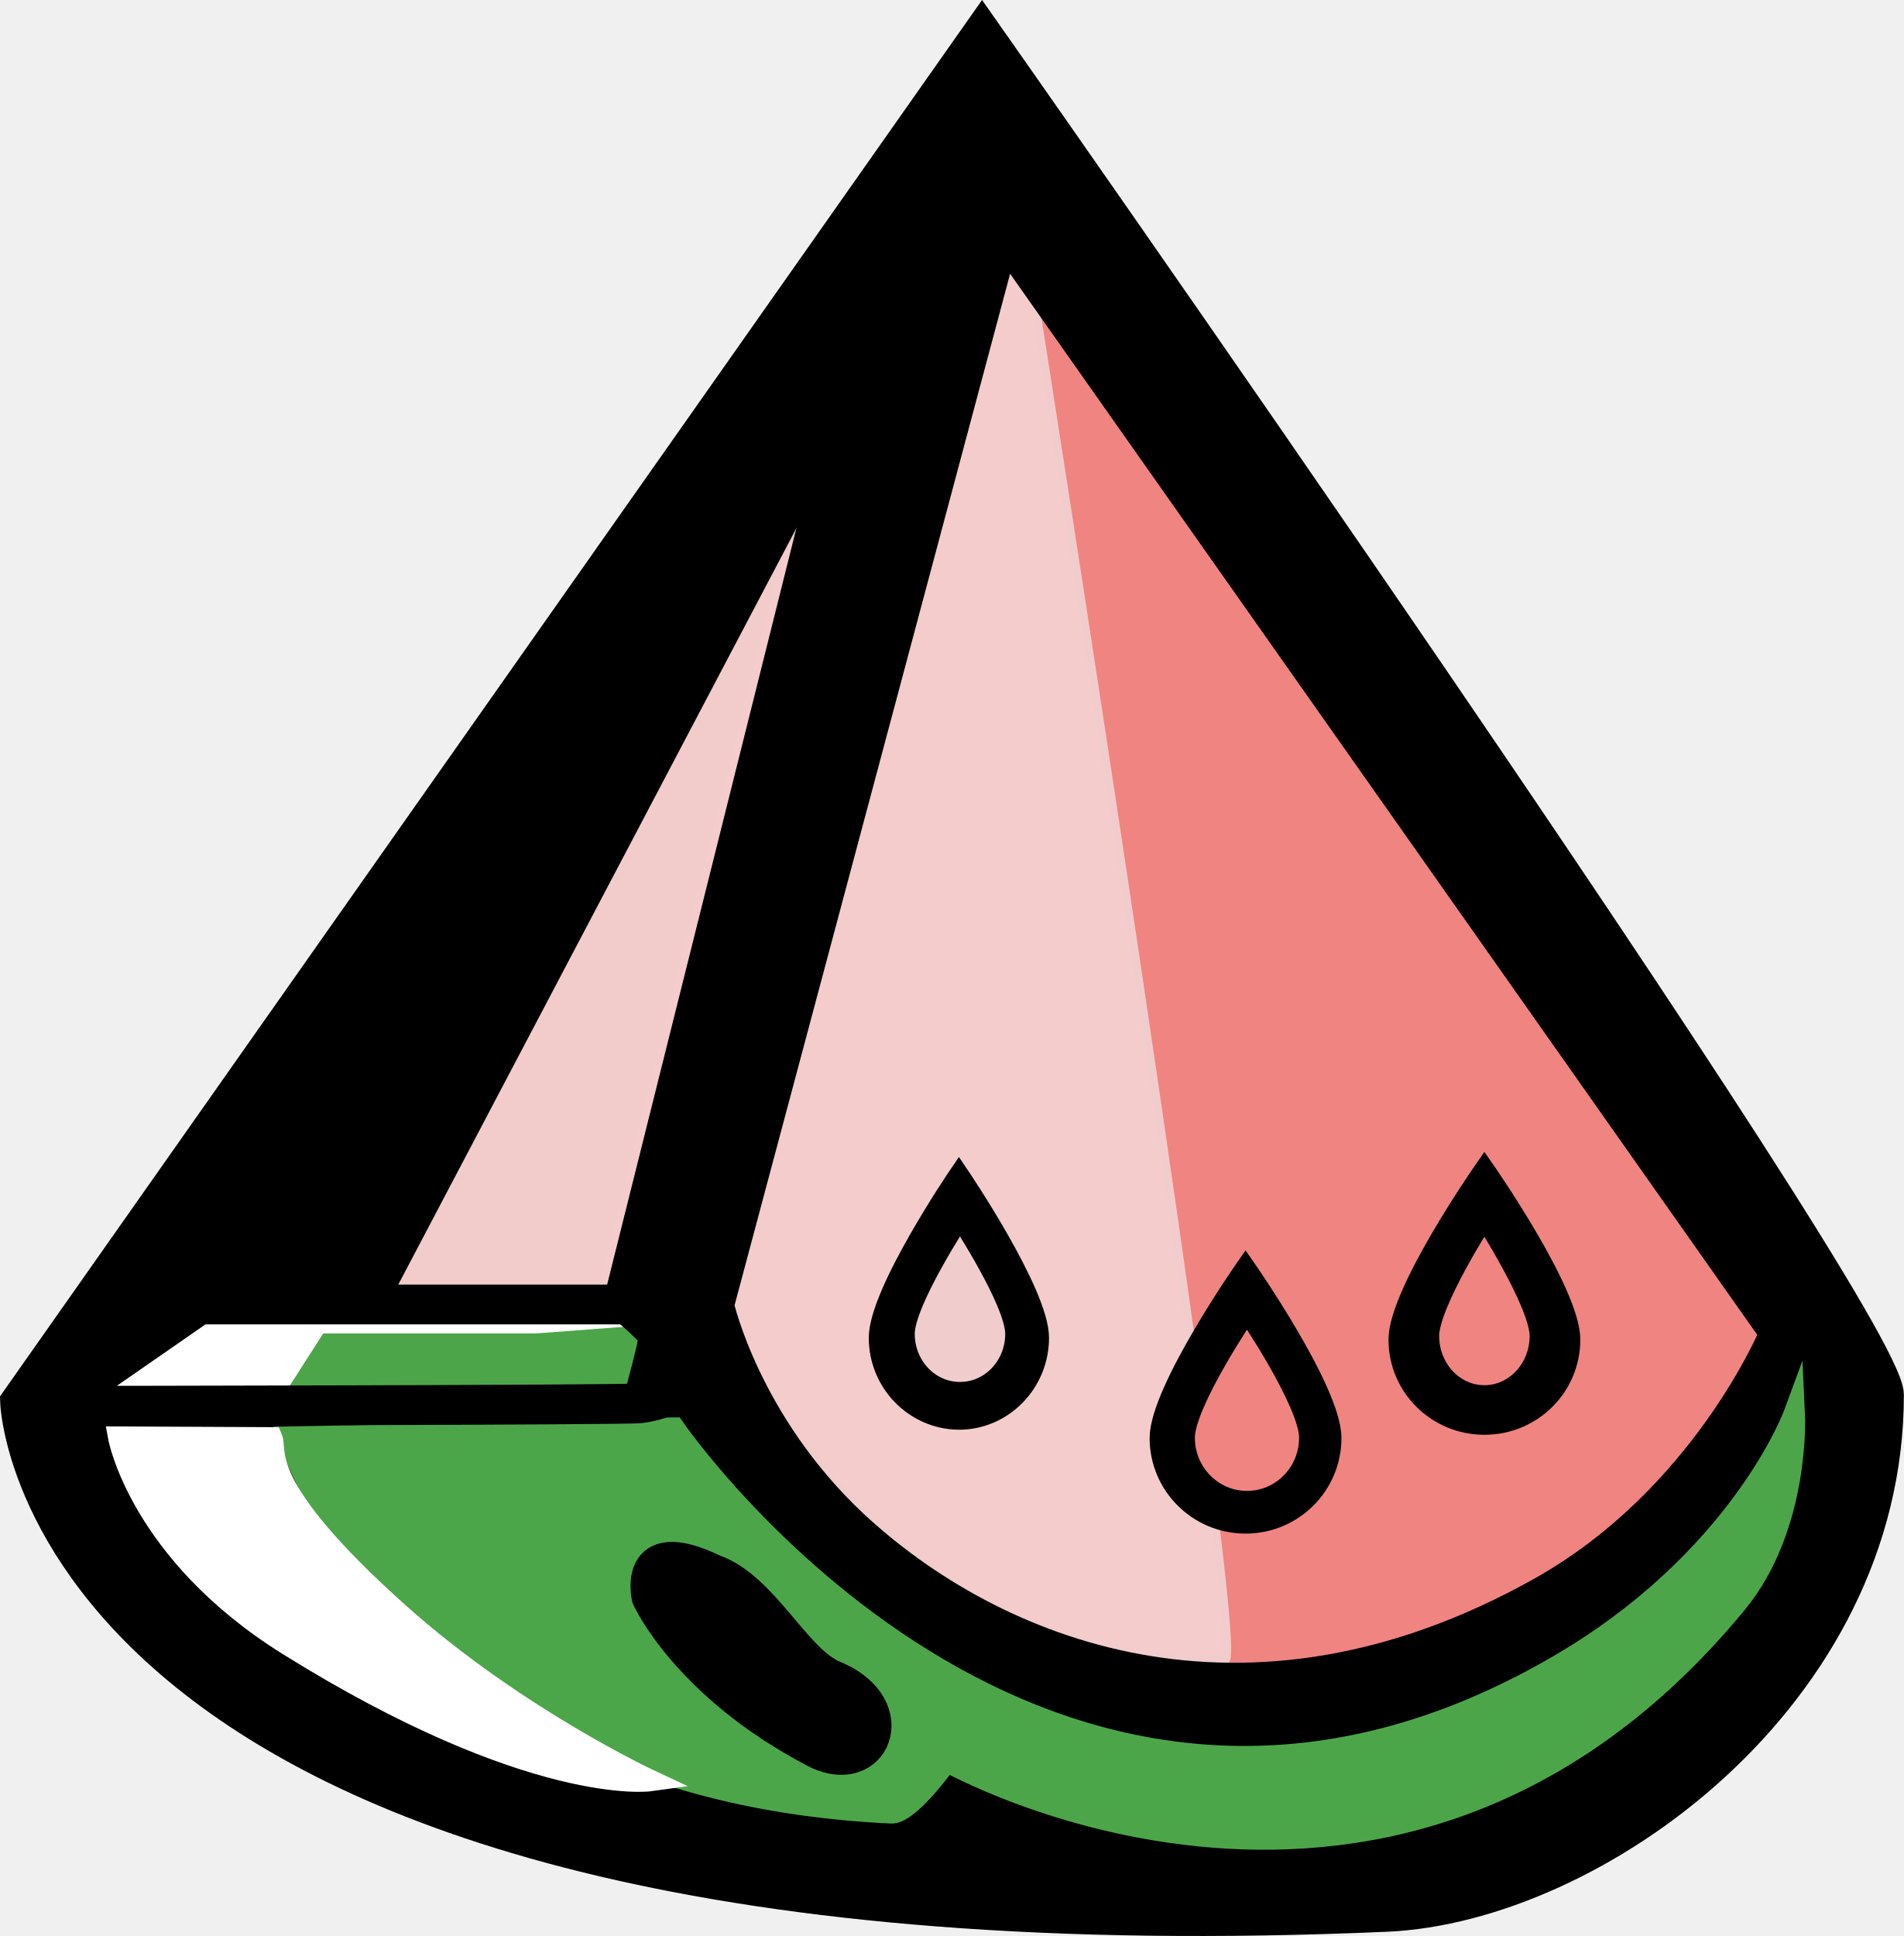
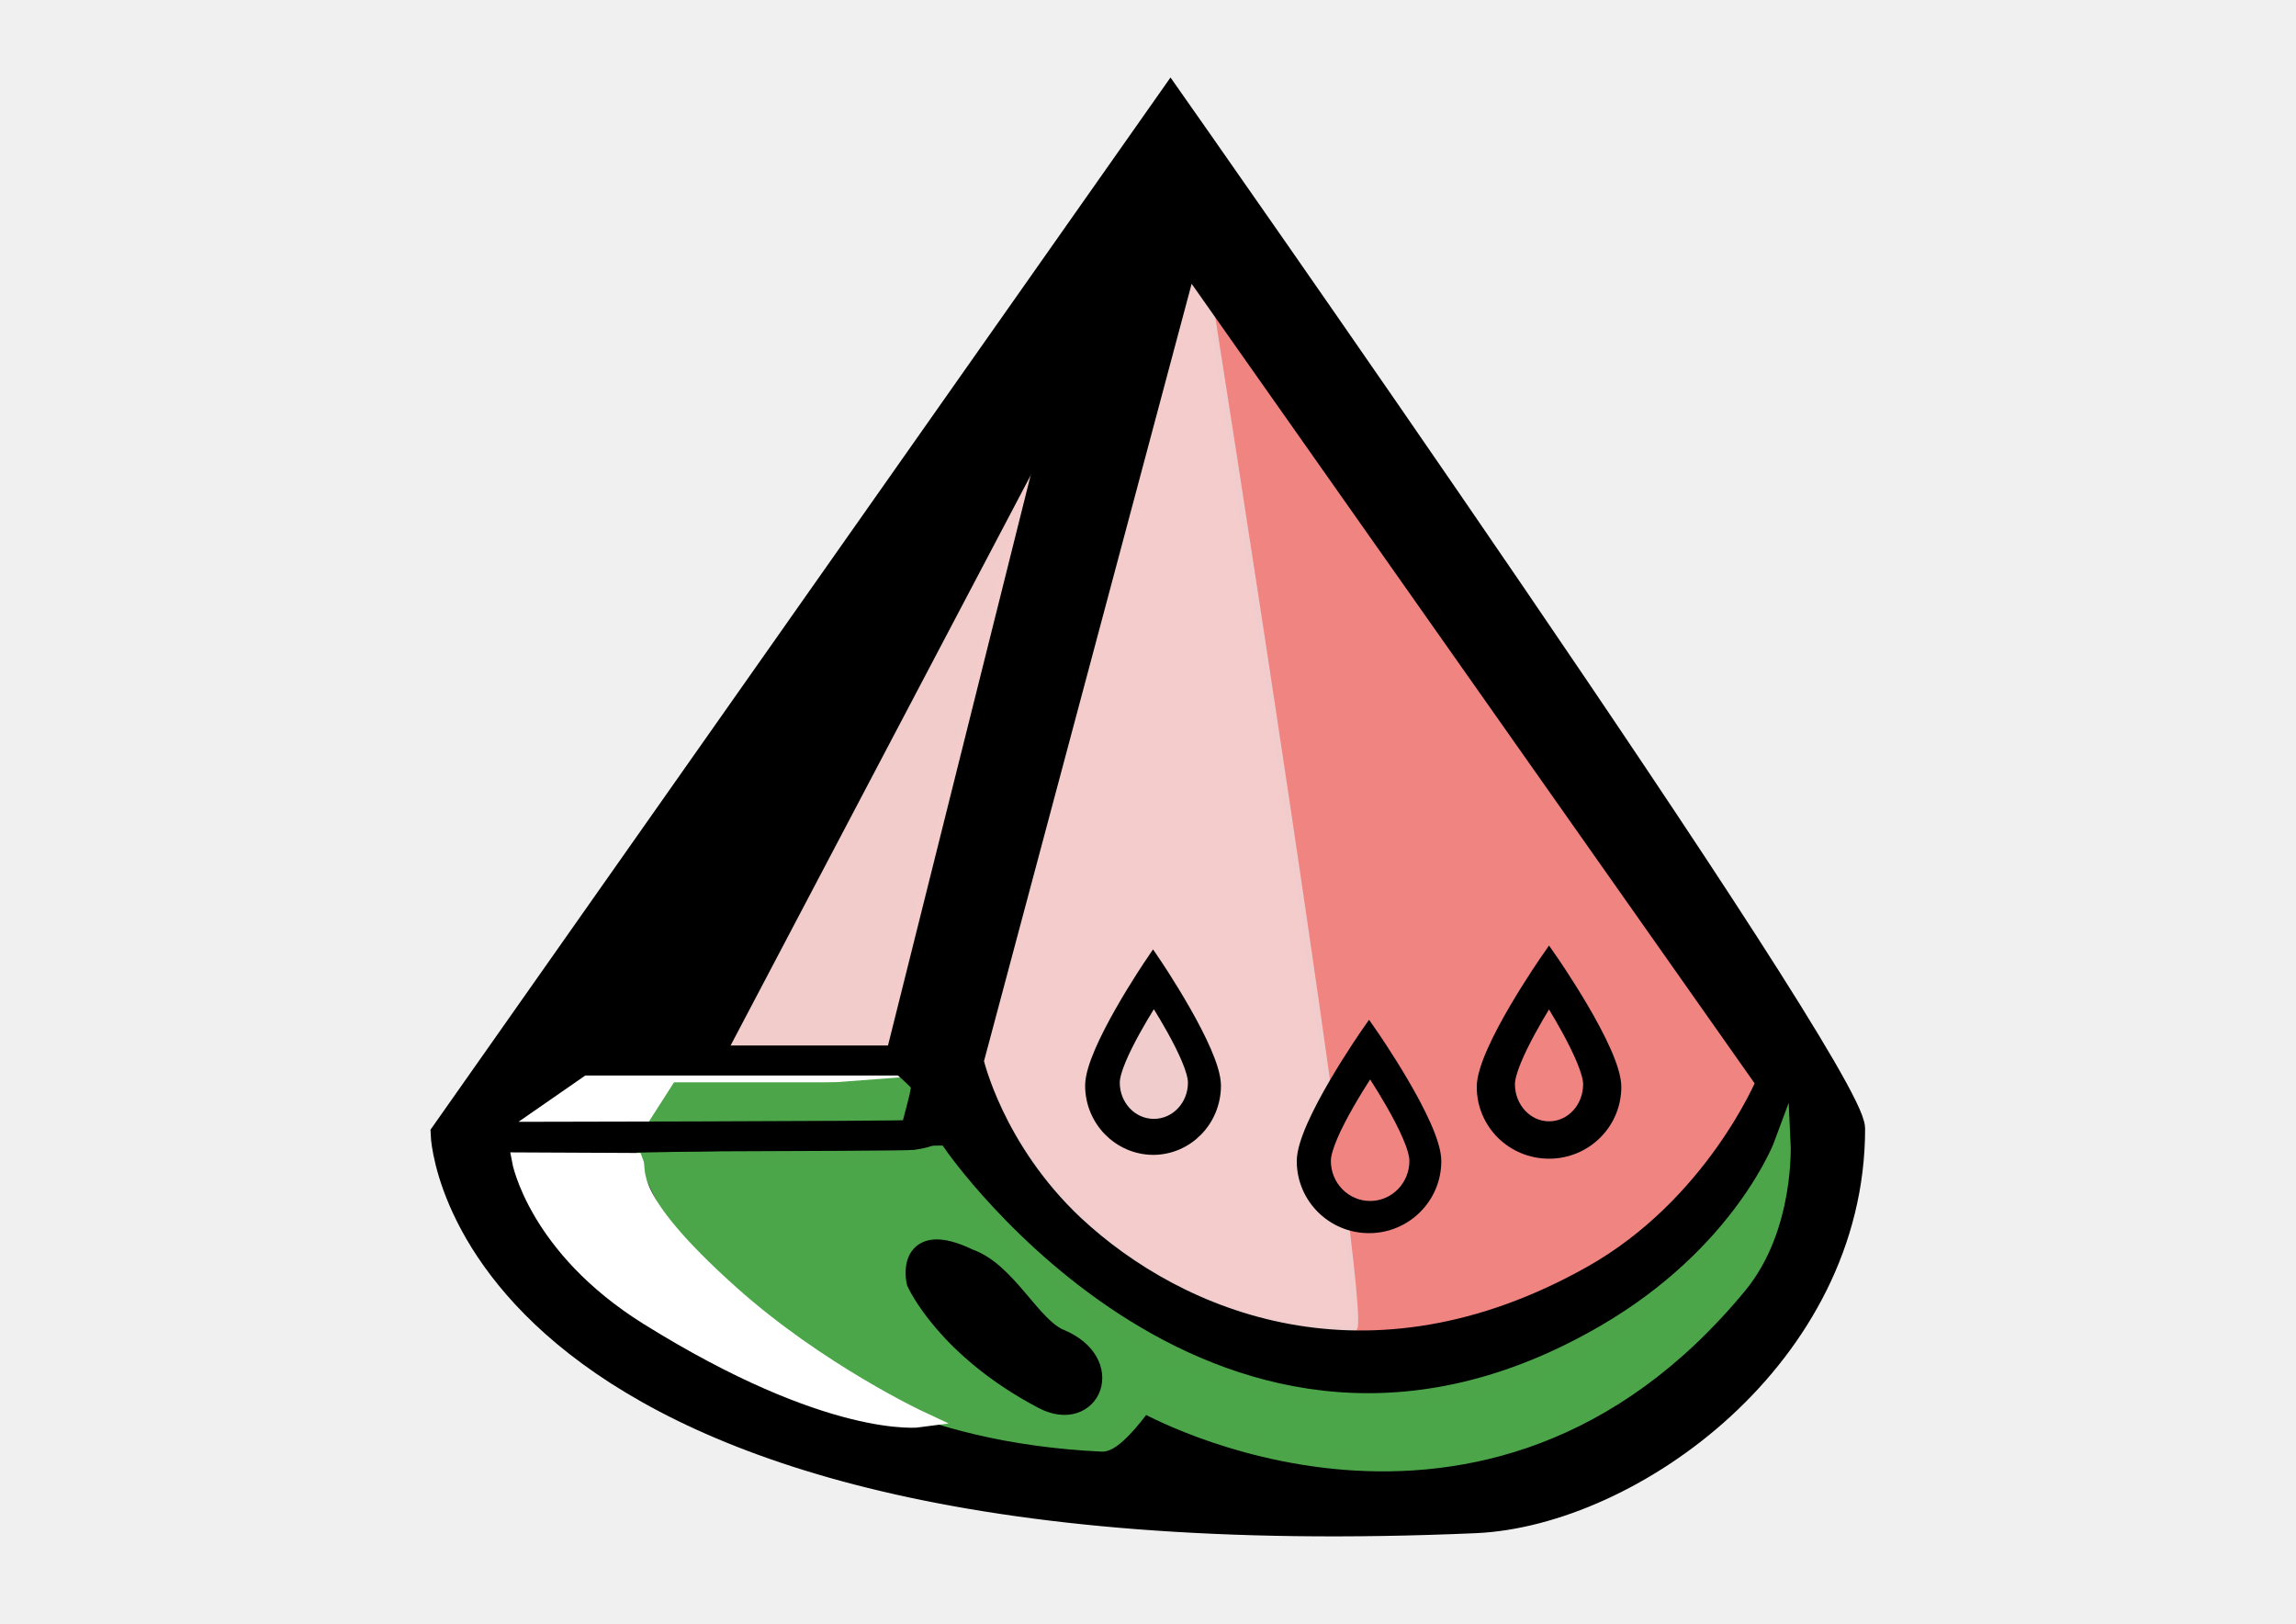
- <svg xmlns="http://www.w3.org/2000/svg" viewBox="0 0 526.05 534.86">
-   <defs>
-     <style>
-       .cls-1 {
-         stroke-width: 5px;
-       }
- 
-       .cls-1, .cls-2, .cls-3, .cls-4, .cls-5, .cls-6, .cls-7, .cls-8, .cls-9, .cls-10, .cls-11, .cls-12, .cls-13, .cls-14, .cls-15, .cls-16 {
-         stroke-miterlimit: 10;
-       }
- 
-       .cls-1, .cls-4, .cls-14 {
-         fill: #fff;
-         stroke: #fff;
-       }
- 
-       .cls-2, .cls-7, .cls-8, .cls-9, .cls-10, .cls-11, .cls-12, .cls-13, .cls-16 {
-         stroke: #000;
-       }
- 
-       .cls-2, .cls-12, .cls-13, .cls-14, .cls-15 {
-         stroke-width: 6px;
-       }
- 
-       .cls-3 {
-         fill: #ef8481;
-         stroke: #f08481;
-       }
- 
-       .cls-3, .cls-4, .cls-7, .cls-11 {
-         stroke-width: 10px;
-       }
- 
-       .cls-5 {
-         fill: #f2cccb;
-         stroke: #f3cccb;
-       }
- 
-       .cls-5, .cls-6, .cls-9 {
-         stroke-width: 2px;
-       }
- 
-       .cls-6 {
-         fill: #f3cccb;
-         stroke: #f1cccc;
-       }
- 
-       .cls-7, .cls-10, .cls-16 {
-         fill: none;
-       }
- 
-       .cls-8 {
-         stroke-width: 9px;
-       }
- 
-       .cls-10 {
-         stroke-width: 11px;
-       }
- 
-       .cls-12 {
-         fill: #f1cccc;
-       }
- 
-       .cls-13 {
-         fill: #f08481;
-       }
- 
-       .cls-15 {
-         fill: #4ba64a;
-         stroke: #4ca649;
-       }
- 
-       .cls-16 {
-         stroke-width: 7px;
-       }
- 
-       .cls-17 {
-         fill: #4ca649;
-         stroke-width: 0px;
-       }
-     </style>
-   </defs>
-   <g id="layer_melon_base">
-     <g id="melon_base">
-       <path id="base" class="cls-11" d="M271.35,8.69L5.05,387.29s4.6,157.6,378,141.4c57-2.5,138-60.6,138-143.3,0-21.5-249.7-376.7-249.7-376.7Z" />
+ <svg xmlns="http://www.w3.org/2000/svg" version="1.1" x="0px" y="0px" viewBox="0 0 841.9 595.3" style="enable-background:new 0 0 841.9 595.3;" xml:space="preserve">
+   <style type="text/css">
+ 	.st0{stroke:#000000;stroke-width:10;stroke-miterlimit:10;}
+ 	.st1{fill:#EF8481;stroke:#F08481;stroke-width:10;stroke-miterlimit:10;}
+ 	.st2{fill:#F2CCCB;stroke:#F3CCCB;stroke-width:2;stroke-miterlimit:10;}
+ 	.st3{fill:#F3CCCB;stroke:#F1CCCC;stroke-width:2;stroke-miterlimit:10;}
+ 	.st4{fill:#FFFFFF;stroke:#FFFFFF;stroke-width:5;stroke-miterlimit:10;}
+ 	.st5{stroke:#000000;stroke-width:2;stroke-miterlimit:10;}
+ 	.st6{fill:#4BA64A;stroke:#4CA649;stroke-width:6;stroke-miterlimit:10;}
+ 	.st7{fill:#FFFFFF;stroke:#FFFFFF;stroke-width:6;stroke-miterlimit:10;}
+ 	.st8{fill:#4CA649;}
+ 	.st9{fill:#FFFFFF;stroke:#FFFFFF;stroke-width:10;stroke-miterlimit:10;}
+ 	.st10{stroke:#000000;stroke-width:6;stroke-miterlimit:10;}
+ 	.st11{fill:#F1CCCC;stroke:#000000;stroke-width:6;stroke-miterlimit:10;}
+ 	.st12{fill:#F08481;stroke:#000000;stroke-width:6;stroke-miterlimit:10;}
+ 	.st13{fill:none;stroke:#000000;stroke-width:11;stroke-miterlimit:10;}
+ 	.st14{fill:none;stroke:#000000;stroke-width:7;stroke-miterlimit:10;}
+ 	.st15{stroke:#000000;stroke-width:9;stroke-miterlimit:10;}
+ 	.st16{fill:none;stroke:#000000;stroke-width:10;stroke-miterlimit:10;}
+ </style>
+   <g id="layer_x5F_melon_x5F_base">
+     <g id="melon_x5F_base">
+       <path id="base" class="st0" d="M429.2,37.1L162.9,415.7c0,0,4.6,157.6,378,141.4c57-2.5,138-60.6,138-143.3    C678.9,392.3,429.2,37.1,429.2,37.1z" />
    </g>
  </g>
-   <g id="layer_melon_colours">
-     <g id="melon_colours">
-       <path id="pink_front" class="cls-3" d="M284.25,85.79s36.1,249.4,36.4,250.1c.2.6-81.5,162.3,84.8,108.6,26.3-8.5,68.8-39.9,77.1-74.6,2.4-9.6-198.3-284.1-198.3-284.1Z" />
-       <polygon id="light_pink_side" class="cls-5" points="225.05 121.79 94.05 379.69 160.75 378.79 225.05 121.79" />
-       <path id="light_pink_front" class="cls-6" d="M276.75,68.99l-77.4,291.6s37.2,98.1,139.3,98.1c6.7,0-53.3-379.7-53.3-379.7l-8.6-10Z" />
-       <polygon id="edge_reflection_2" class="cls-1" points="52.25 360.39 175.15 361.89 170.45 381.19 44.65 381.19 52.25 360.39" />
-       <path id="shadow" class="cls-9" d="M180.45,443.29c-4.3-12.4,8.6-20.1,15.2-12.5,11.7,13.6,16.9,26.2,35.6,32.9,17,6.1,14.6,31.9-10.9,17.5-2.5-1.4-33.3-18.9-39.9-37.9Z" />
-       <path id="green_botom" class="cls-15" d="M79.65,397.09s30.9,97.3,166.6,103.7c4,.2,11.5-9,15.3-14.3,0,0,124.1,70.5,218.2-43.6,17.5-21.2,16-52.1,16-52.1,0,0-14.8,40.2-65.3,69.5-142.3,82.7-244.2-65.7-244.2-65.7,0,0-49.5.7-60.9,1.4-4.2.4-45.7,1.1-45.7,1.1Z" />
-       <path id="green_edge_2" class="cls-15" d="M86.15,376.09l-4.4,5.1,88.8-.4s2.4-9,2.8-11.3l-87.2,6.6Z" />
-       <path id="bottom_relfection" class="cls-14" d="M75.05,397.29l-42.2-.2s5.8,31.7,46.8,57.3c67.4,42,99.9,37.5,99.9,37.5,0,0-37.3-17.4-69.4-46.1-39.7-35.5-33.5-44.7-35.1-48.5Z" />
-       <polyline id="green_edge" class="cls-17" points="79.25 368.39 161.65 368.39 157.95 381.89 70.55 382.19" />
-       <polygon id="edge_reflection" class="cls-4" points="48.75 365.09 38.45 378.79 76.65 378.89 85.35 365.29 48.75 365.09" />
+   <g id="layer_x5F_melon_x5F_colours">
+     <g id="melon_x5F_colours">
+       <path id="pink_x5F_front" class="st1" d="M442.1,114.2c0,0,36.1,249.4,36.4,250.1c0.2,0.6-81.5,162.3,84.8,108.6    c26.3-8.5,68.8-39.9,77.1-74.6C642.8,388.7,442.1,114.2,442.1,114.2z" />
+       <polygon id="light_x5F_pink_x5F_side" class="st2" points="382.9,150.2 251.9,408.1 318.6,407.2   " />
+       <path id="light_x5F_pink_x5F_front" class="st3" d="M434.6,97.4L357.2,389c0,0,37.2,98.1,139.3,98.1c6.7,0-53.3-379.7-53.3-379.7    L434.6,97.4z" />
+       <polygon id="edge_x5F_reflection_x5F_2" class="st4" points="210.1,388.8 333,390.3 328.3,409.6 202.5,409.6   " />
+       <path id="shadow" class="st5" d="M338.3,471.7c-4.3-12.4,8.6-20.1,15.2-12.5c11.7,13.6,16.9,26.2,35.6,32.9    c17,6.1,14.6,31.9-10.9,17.5C375.7,508.2,344.9,490.7,338.3,471.7z" />
+       <path id="green_x5F_botom" class="st6" d="M237.5,425.5c0,0,30.9,97.3,166.6,103.7c4,0.2,11.5-9,15.3-14.3    c0,0,124.1,70.5,218.2-43.6c17.5-21.2,16-52.1,16-52.1s-14.8,40.2-65.3,69.5C446,571.4,344.1,423,344.1,423s-49.5,0.7-60.9,1.4    C279,424.8,237.5,425.5,237.5,425.5z" />
+       <path id="green_x5F_edge_x5F_2" class="st6" d="M244,404.5l-4.4,5.1l88.8-0.4c0,0,2.4-9,2.8-11.3L244,404.5z" />
+       <path id="bottom_x5F_relfection" class="st7" d="M232.9,425.7l-42.2-0.2c0,0,5.8,31.7,46.8,57.3c67.4,42,99.9,37.5,99.9,37.5    s-37.3-17.4-69.4-46.1C228.3,438.7,234.5,429.5,232.9,425.7z" />
+       <polyline id="green_x5F_edge" class="st8" points="237.1,396.8 319.5,396.8 315.8,410.3 228.4,410.6   " />
+       <polygon id="edge_x5F_reflection" class="st9" points="206.6,393.5 196.3,407.2 234.5,407.3 243.2,393.7   " />
    </g>
  </g>
-   <g id="layer_melon_seeds">
-     <g id="melon_seeds">
-       <path id="out_seed_3" class="cls-2" d="M320.65,397.29c0-12.9,23.5-46.6,23.5-46.6,0,0,23.5,33.7,23.5,46.6s-10.5,23.4-23.5,23.4-23.5-10.5-23.5-23.4Z" />
-       <path id="out_seed_2" class="cls-2" d="M243.05,369.59c0-12.4,21.9-44.6,21.9-44.6,0,0,21.9,32.3,21.9,44.6s-9.8,22.4-21.9,22.4c-12.1-.1-21.9-10.1-21.9-22.4Z" />
-       <path id="out_seed_1" class="cls-2" d="M386.65,370.09c0-12.9,23.5-46.6,23.5-46.6,0,0,23.5,33.7,23.5,46.6s-10.5,23.3-23.5,23.3-23.5-10.4-23.5-23.3Z" />
-       <path id="seed_3" class="cls-12" d="M249.75,368.49c0-9,15.5-32.5,15.5-32.5,0,0,15.5,23.5,15.5,32.5s-6.9,16.3-15.5,16.3c-8.6,0-15.5-7.3-15.5-16.3Z" />
-       <path id="seed_2" class="cls-13" d="M327.15,397.19c0-9.8,17.4-35.3,17.4-35.3,0,0,17.4,25.5,17.4,35.3s-7.8,17.7-17.4,17.7-17.4-7.9-17.4-17.7Z" />
-       <path id="seed_1" class="cls-13" d="M394.65,369.09c0-9.2,15.5-33.1,15.5-33.1,0,0,15.5,24,15.5,33.1s-6.9,16.6-15.5,16.6-15.5-7.5-15.5-16.6Z" />
+   <g id="layer_x5F_melon_x5F_seeds">
+     <g id="melon_x5F_seeds">
+       <path id="out_x5F_seed_x5F_3" class="st10" d="M478.5,425.7c0-12.9,23.5-46.6,23.5-46.6s23.5,33.7,23.5,46.6S515,449.1,502,449.1    S478.5,438.6,478.5,425.7z" />
+       <path id="out_x5F_seed_x5F_2" class="st10" d="M400.9,398c0-12.4,21.9-44.6,21.9-44.6s21.9,32.3,21.9,44.6    c0,12.4-9.8,22.4-21.9,22.4C410.7,420.3,400.9,410.3,400.9,398z" />
+       <path id="out_x5F_seed_x5F_1" class="st10" d="M544.5,398.5c0-12.9,23.5-46.6,23.5-46.6s23.5,33.7,23.5,46.6S581,421.8,568,421.8    S544.5,411.4,544.5,398.5z" />
+       <path id="seed_x5F_3" class="st11" d="M407.6,396.9c0-9,15.5-32.5,15.5-32.5s15.5,23.5,15.5,32.5s-6.9,16.3-15.5,16.3    C414.5,413.2,407.6,405.9,407.6,396.9z" />
+       <path id="seed_x5F_2" class="st12" d="M485,425.6c0-9.8,17.4-35.3,17.4-35.3s17.4,25.5,17.4,35.3s-7.8,17.7-17.4,17.7    S485,435.4,485,425.6z" />
+       <path id="seed_x5F_1" class="st12" d="M552.5,397.5c0-9.2,15.5-33.1,15.5-33.1s15.5,24,15.5,33.1c0,9.2-6.9,16.6-15.5,16.6    S552.5,406.6,552.5,397.5z" />
    </g>
  </g>
-   <g id="layer_melon_outlines">
-     <g id="melon_outline">
-       <path id="edge_outline" class="cls-10" d="M55.05,360.39h118.3s30.6,23.7,3.4,27.3c-4.1.5-153.3.7-161.7.7-.1,0-.1-.2-.1-.2l40.1-27.8Z" />
-       <path id="front_outline" class="cls-16" d="M277.65,67.49l-78.3,293.1s7.3,32.4,36.8,60.1c38.1,35.5,107.7,64.4,189.5,18.5,45-25.2,63.9-70.8,63.9-70.8L277.65,67.49Z" />
-       <path id="bottom_shadow" class="cls-8" d="M179.05,441.39s10.6,23.8,46,42.4c16.4,8.6,25.2-12.3,5.4-20.5-10.9-4.5-19.6-24.6-33.3-29.4-22.4-10.8-18.1,7.5-18.1,7.5Z" />
-       <polygon id="side_shadow" class="cls-7" points="236.15 104.59 58.15 356.69 103.45 356.69 236.15 104.59" />
+   <g id="layer_x5F_melon_x5F_outlines">
+     <g id="melon_x5F_outline">
+       <path id="edge_x5F_outline" class="st13" d="M212.9,388.8h118.3c0,0,30.6,23.7,3.4,27.3c-4.1,0.5-153.3,0.7-161.7,0.7    c-0.1,0-0.1-0.2-0.1-0.2L212.9,388.8z" />
+       <path id="front_x5F_outline" class="st14" d="M435.5,95.9L357.2,389c0,0,7.3,32.4,36.8,60.1c38.1,35.5,107.7,64.4,189.5,18.5    c45-25.2,63.9-70.8,63.9-70.8L435.5,95.9z" />
+       <path id="bottom_x5F_shadow" class="st15" d="M336.9,469.8c0,0,10.6,23.8,46,42.4c16.4,8.6,25.2-12.3,5.4-20.5    c-10.9-4.5-19.6-24.6-33.3-29.4C332.6,451.5,336.9,469.8,336.9,469.8z" />
+       <polygon id="side_x5F_shadow" class="st16" points="394,133 216,385.1 261.3,385.1   " />
    </g>
  </g>
</svg>
